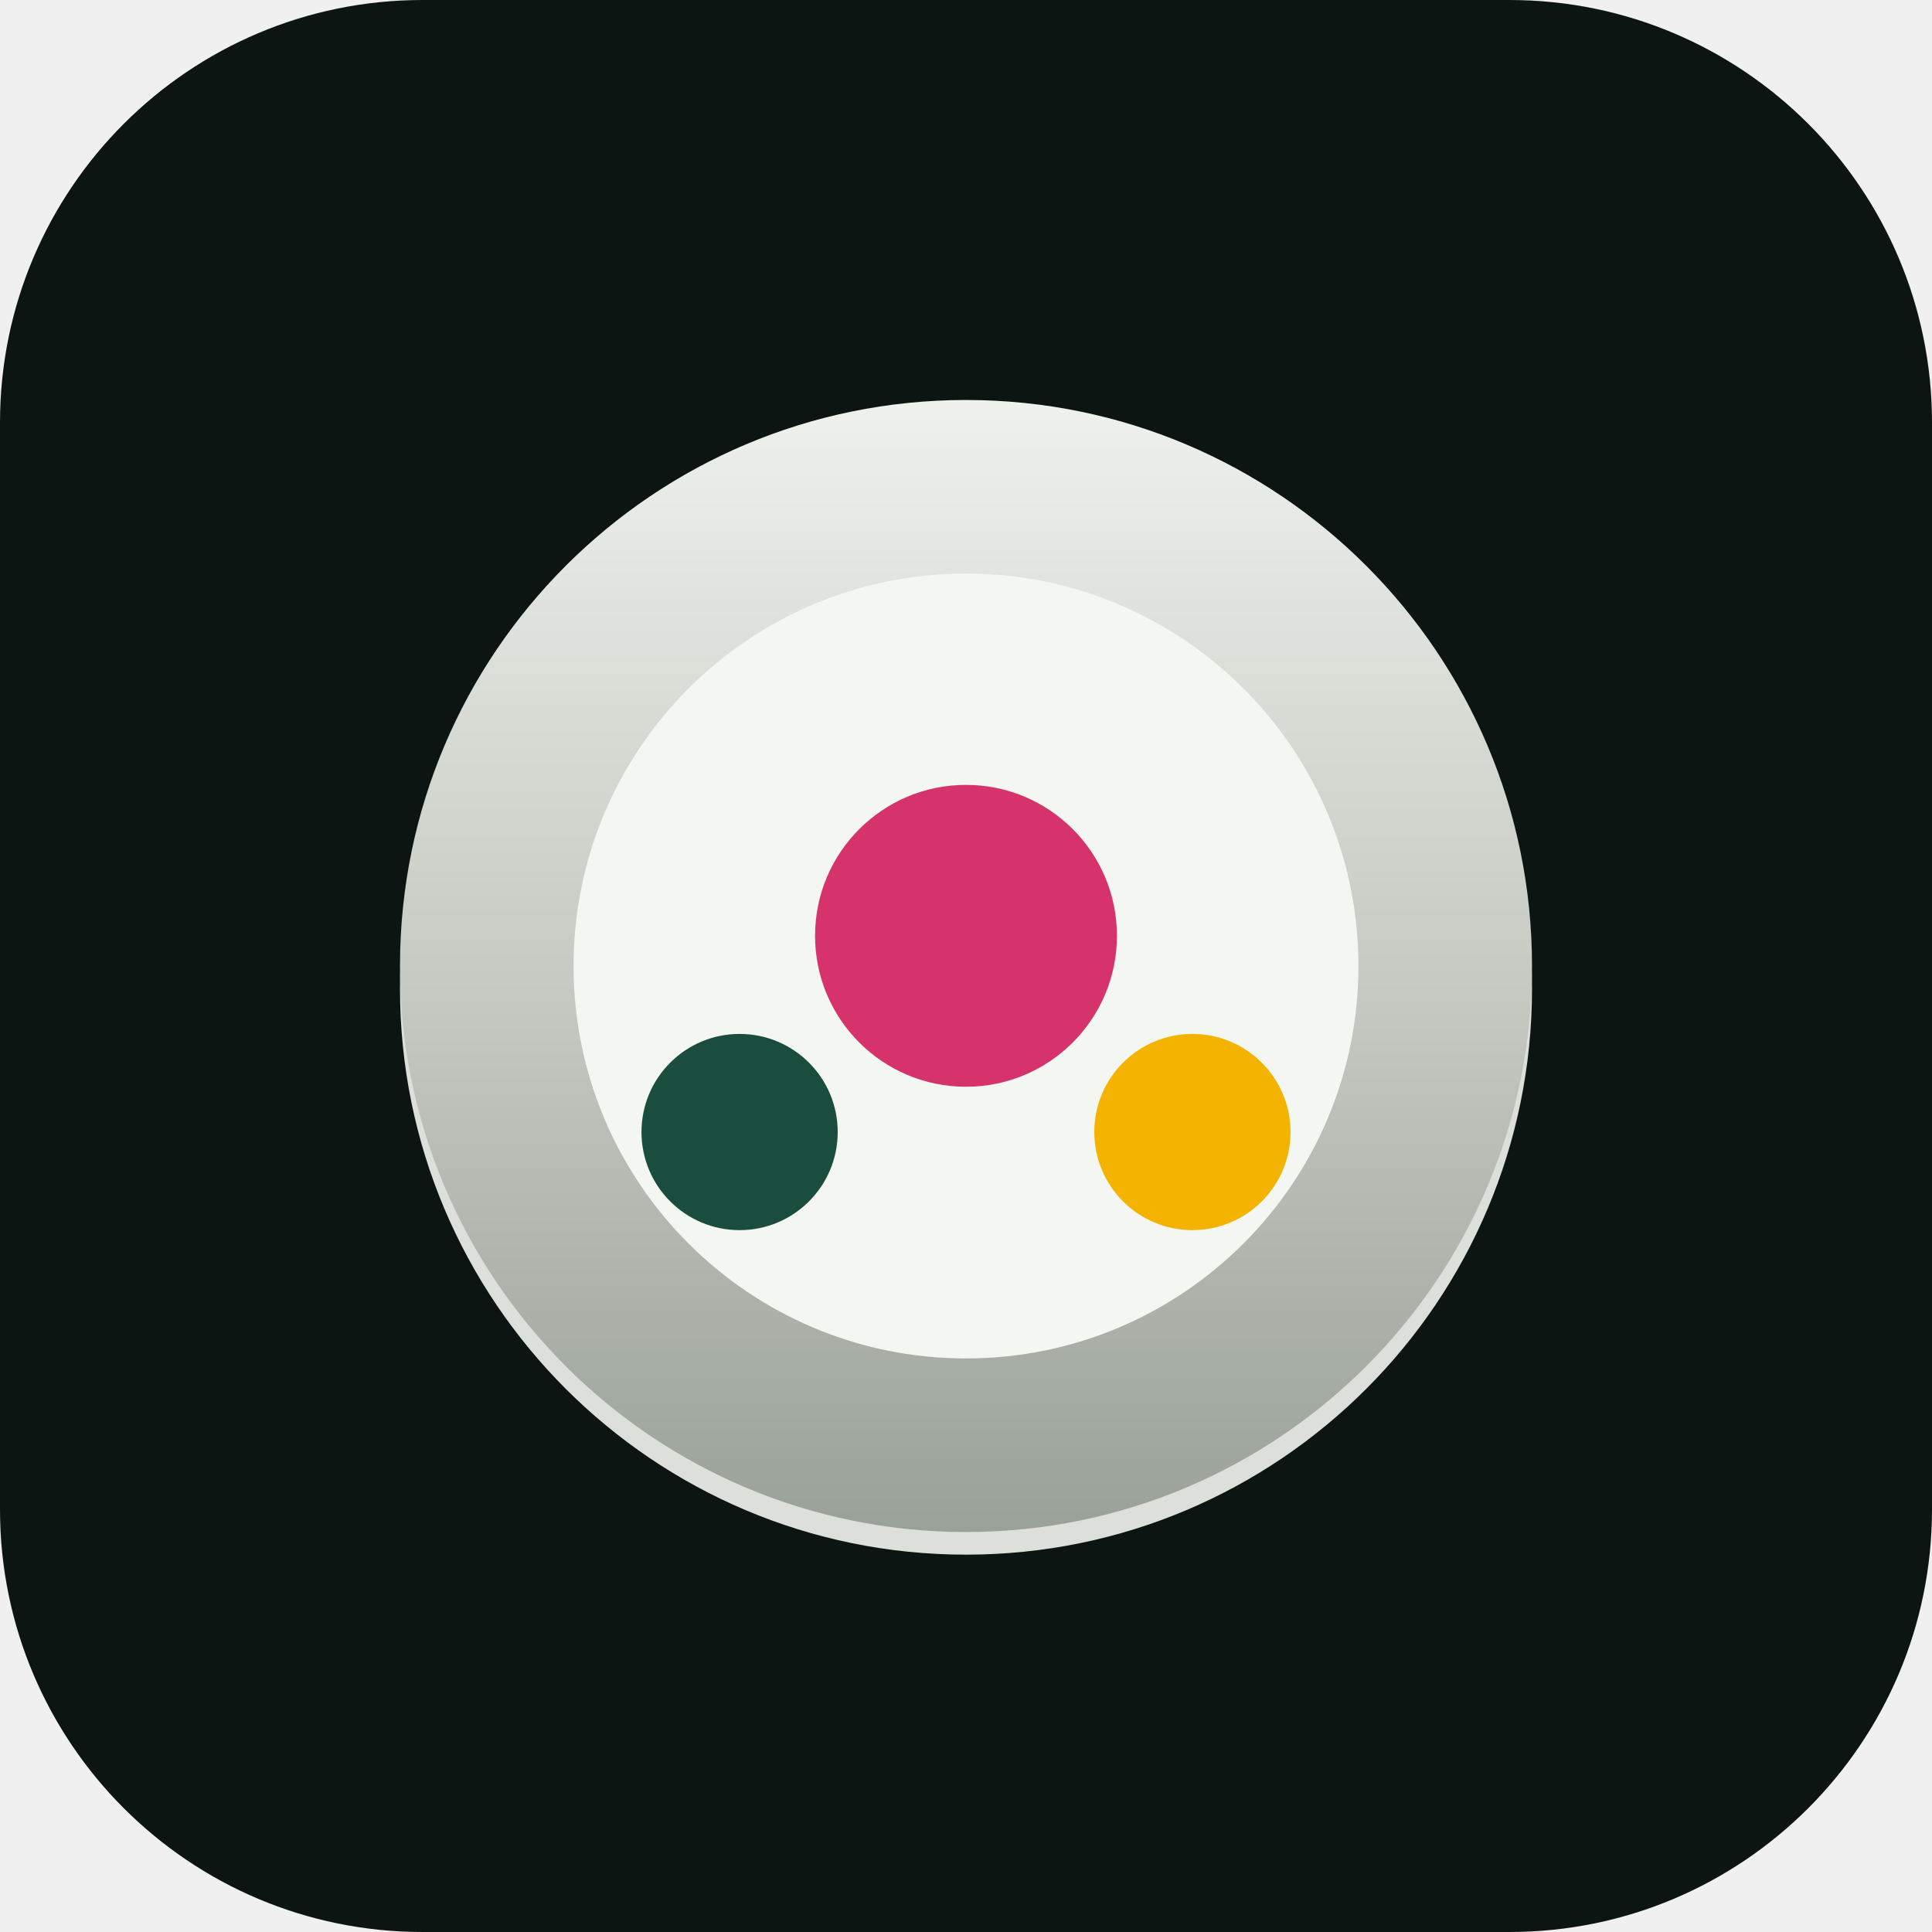
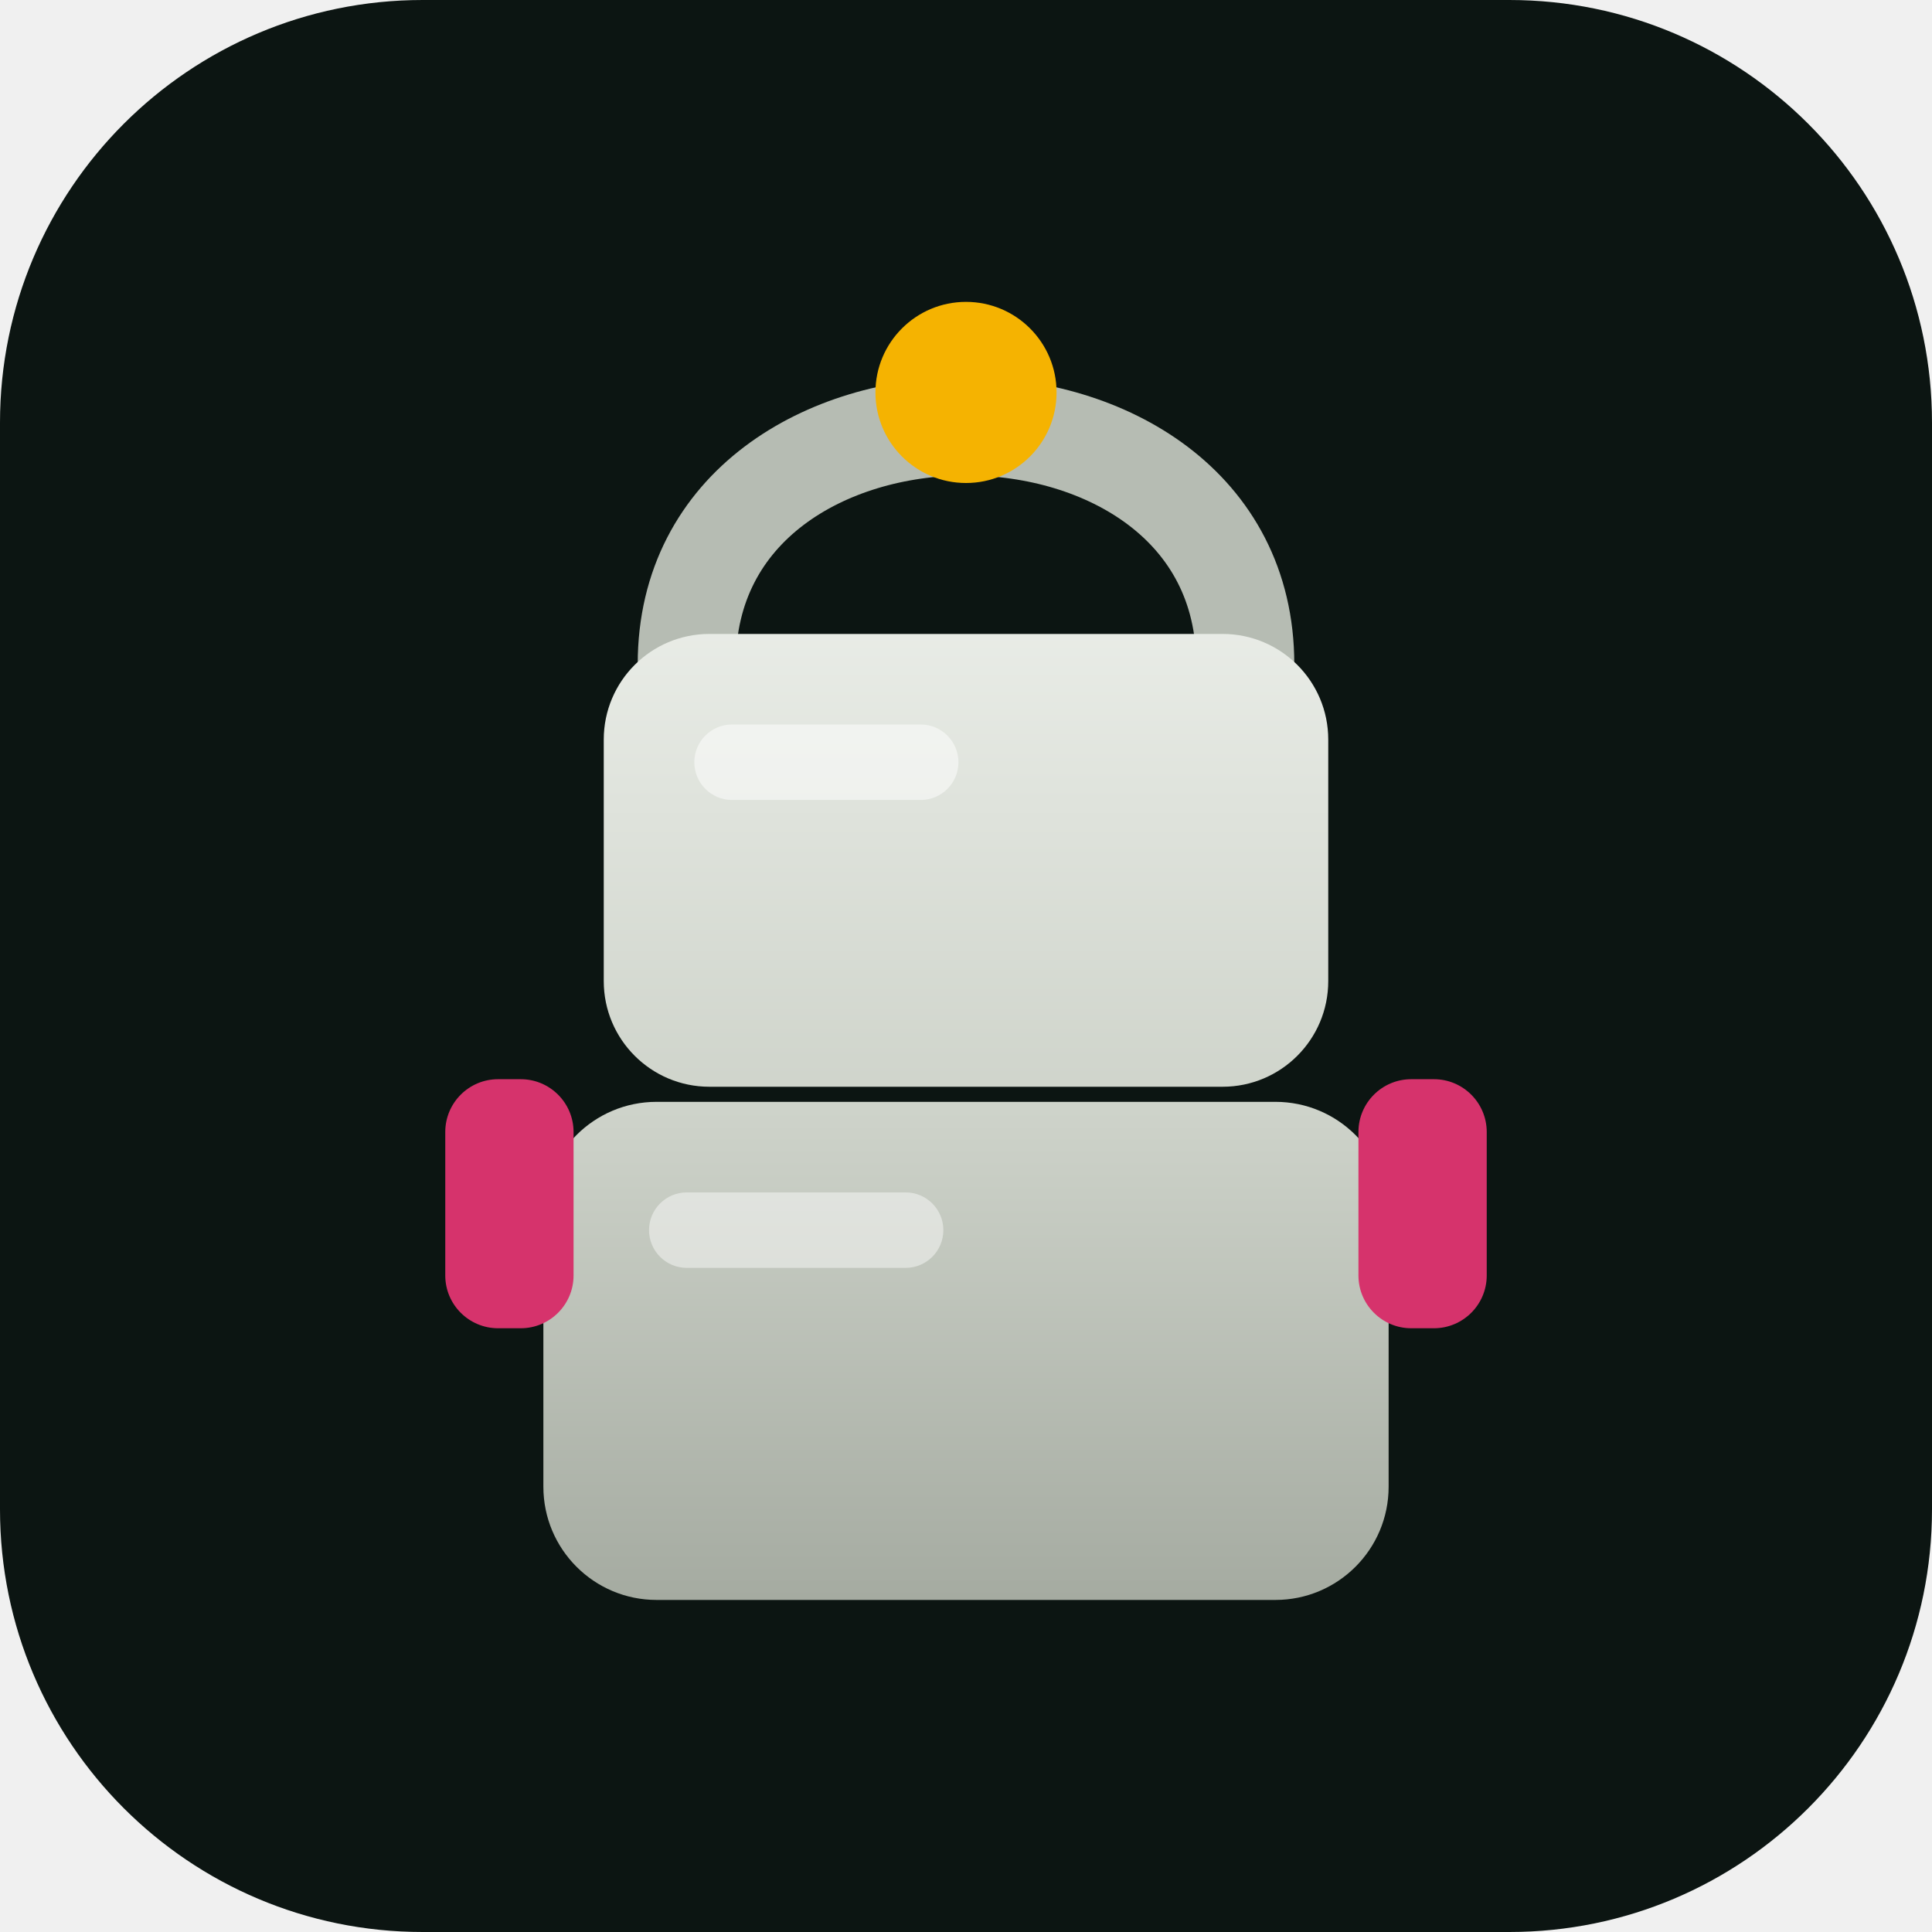
<svg xmlns="http://www.w3.org/2000/svg" viewBox="0 0 512 512" width="512" height="512">
  <rect width="512" height="512" rx="112" fill="#0c1512" />
-   <circle cx="256" cy="262" r="150" fill="#dcdfda" />
-   <circle cx="256" cy="256" r="150" fill="url(#g)" />
-   <circle cx="256" cy="256" r="104" fill="#f4f6f2" />
-   <circle cx="256" cy="248" r="40" fill="#d6336c" />
-   <circle cx="196" cy="300" r="26" fill="#1b4d3e" />
-   <circle cx="316" cy="300" r="26" fill="#f5b301" />
  <defs>
-     <linearGradient id="g" x1="0" y1="106" x2="0" y2="406" gradientUnits="userSpaceOnUse">
-       <stop stop-color="#eef1ec" />
-       <stop offset="0.55" stop-color="#c2c7bf" />
-       <stop offset="1" stop-color="#9aa199" />
+     <linearGradient id="steel" x1="0" y1="140" x2="0" y2="430" gradientUnits="userSpaceOnUse">
+       <stop offset="0" stop-color="#eef1ec" />
+       <stop offset="0.52" stop-color="#cfd4cb" />
+       <stop offset="1" stop-color="#a3a99f" />
    </linearGradient>
  </defs>
+   <path d="M182 176 C182 92 330 92 330 176" fill="none" stroke="#b6bcb3" stroke-width="26" stroke-linecap="round" />
+   <circle cx="256" cy="104" r="24" fill="#f5b301" />
+   <rect x="160" y="168" width="192" height="120" rx="28" fill="url(#steel)" />
+   <rect x="184" y="192" width="70" height="20" rx="10" fill="#ffffff" opacity="0.5" />
+   <rect x="144" y="292" width="224" height="132" rx="30" fill="url(#steel)" />
+   <rect x="172" y="316" width="78" height="20" rx="10" fill="#ffffff" opacity="0.45" />
+   <rect x="118" y="286" width="34" height="66" rx="14" fill="#d6336c" />
+   <rect x="360" y="286" width="34" height="66" rx="14" fill="#d6336c" />
</svg>
